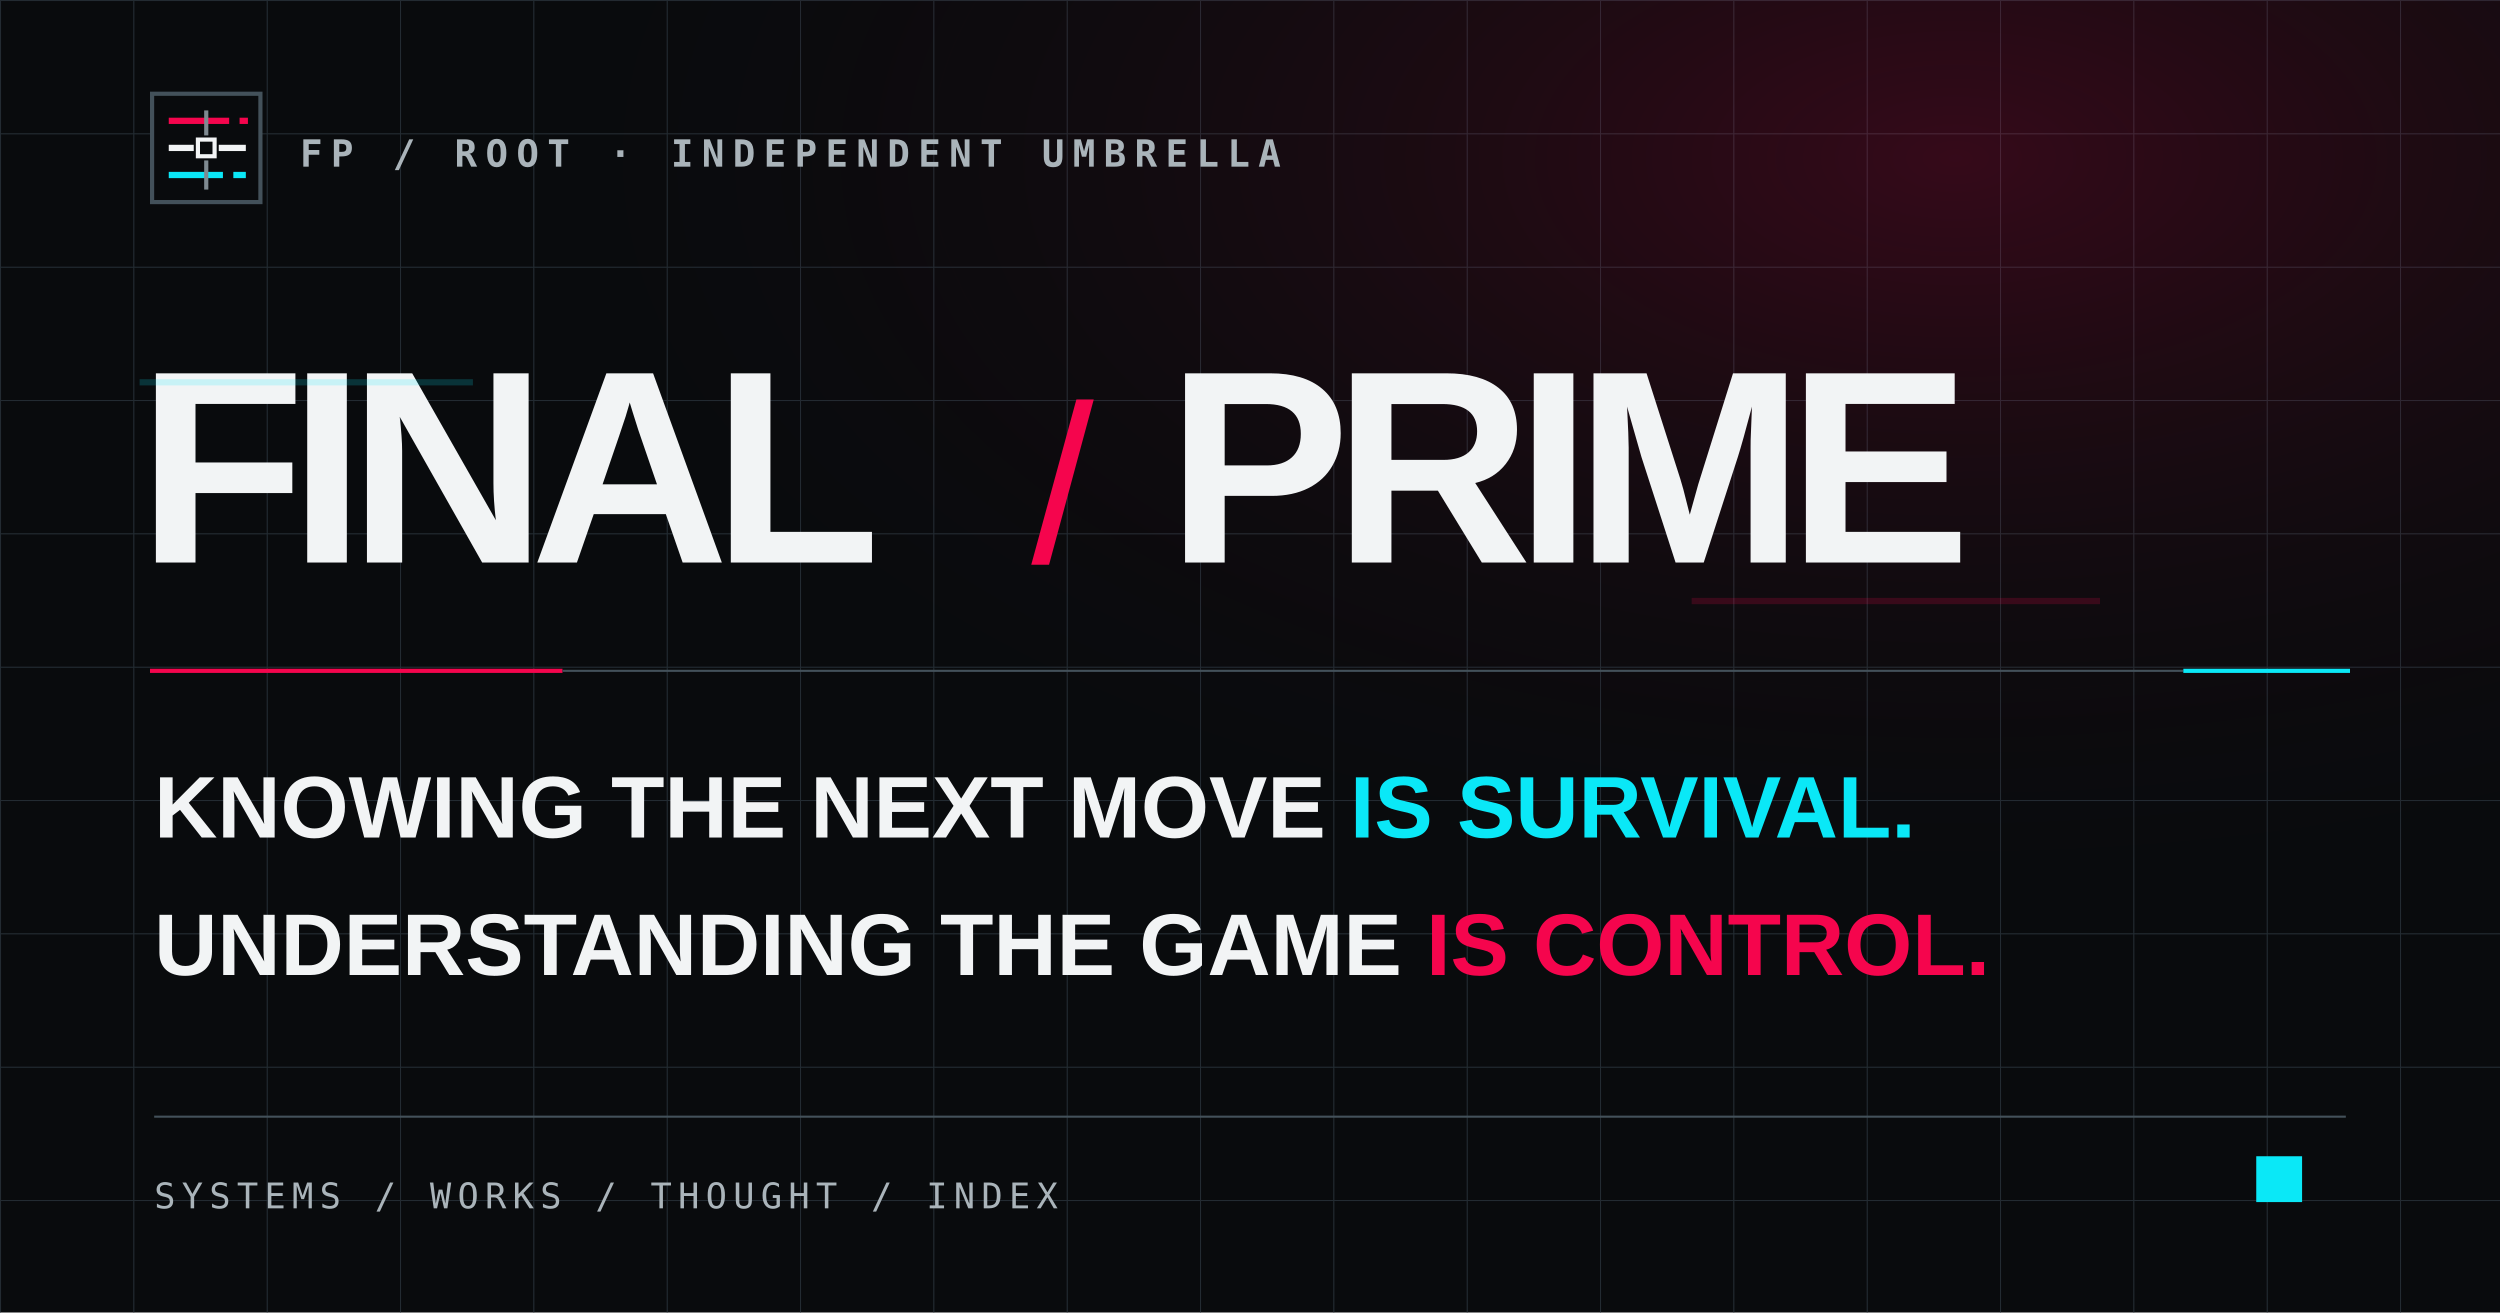
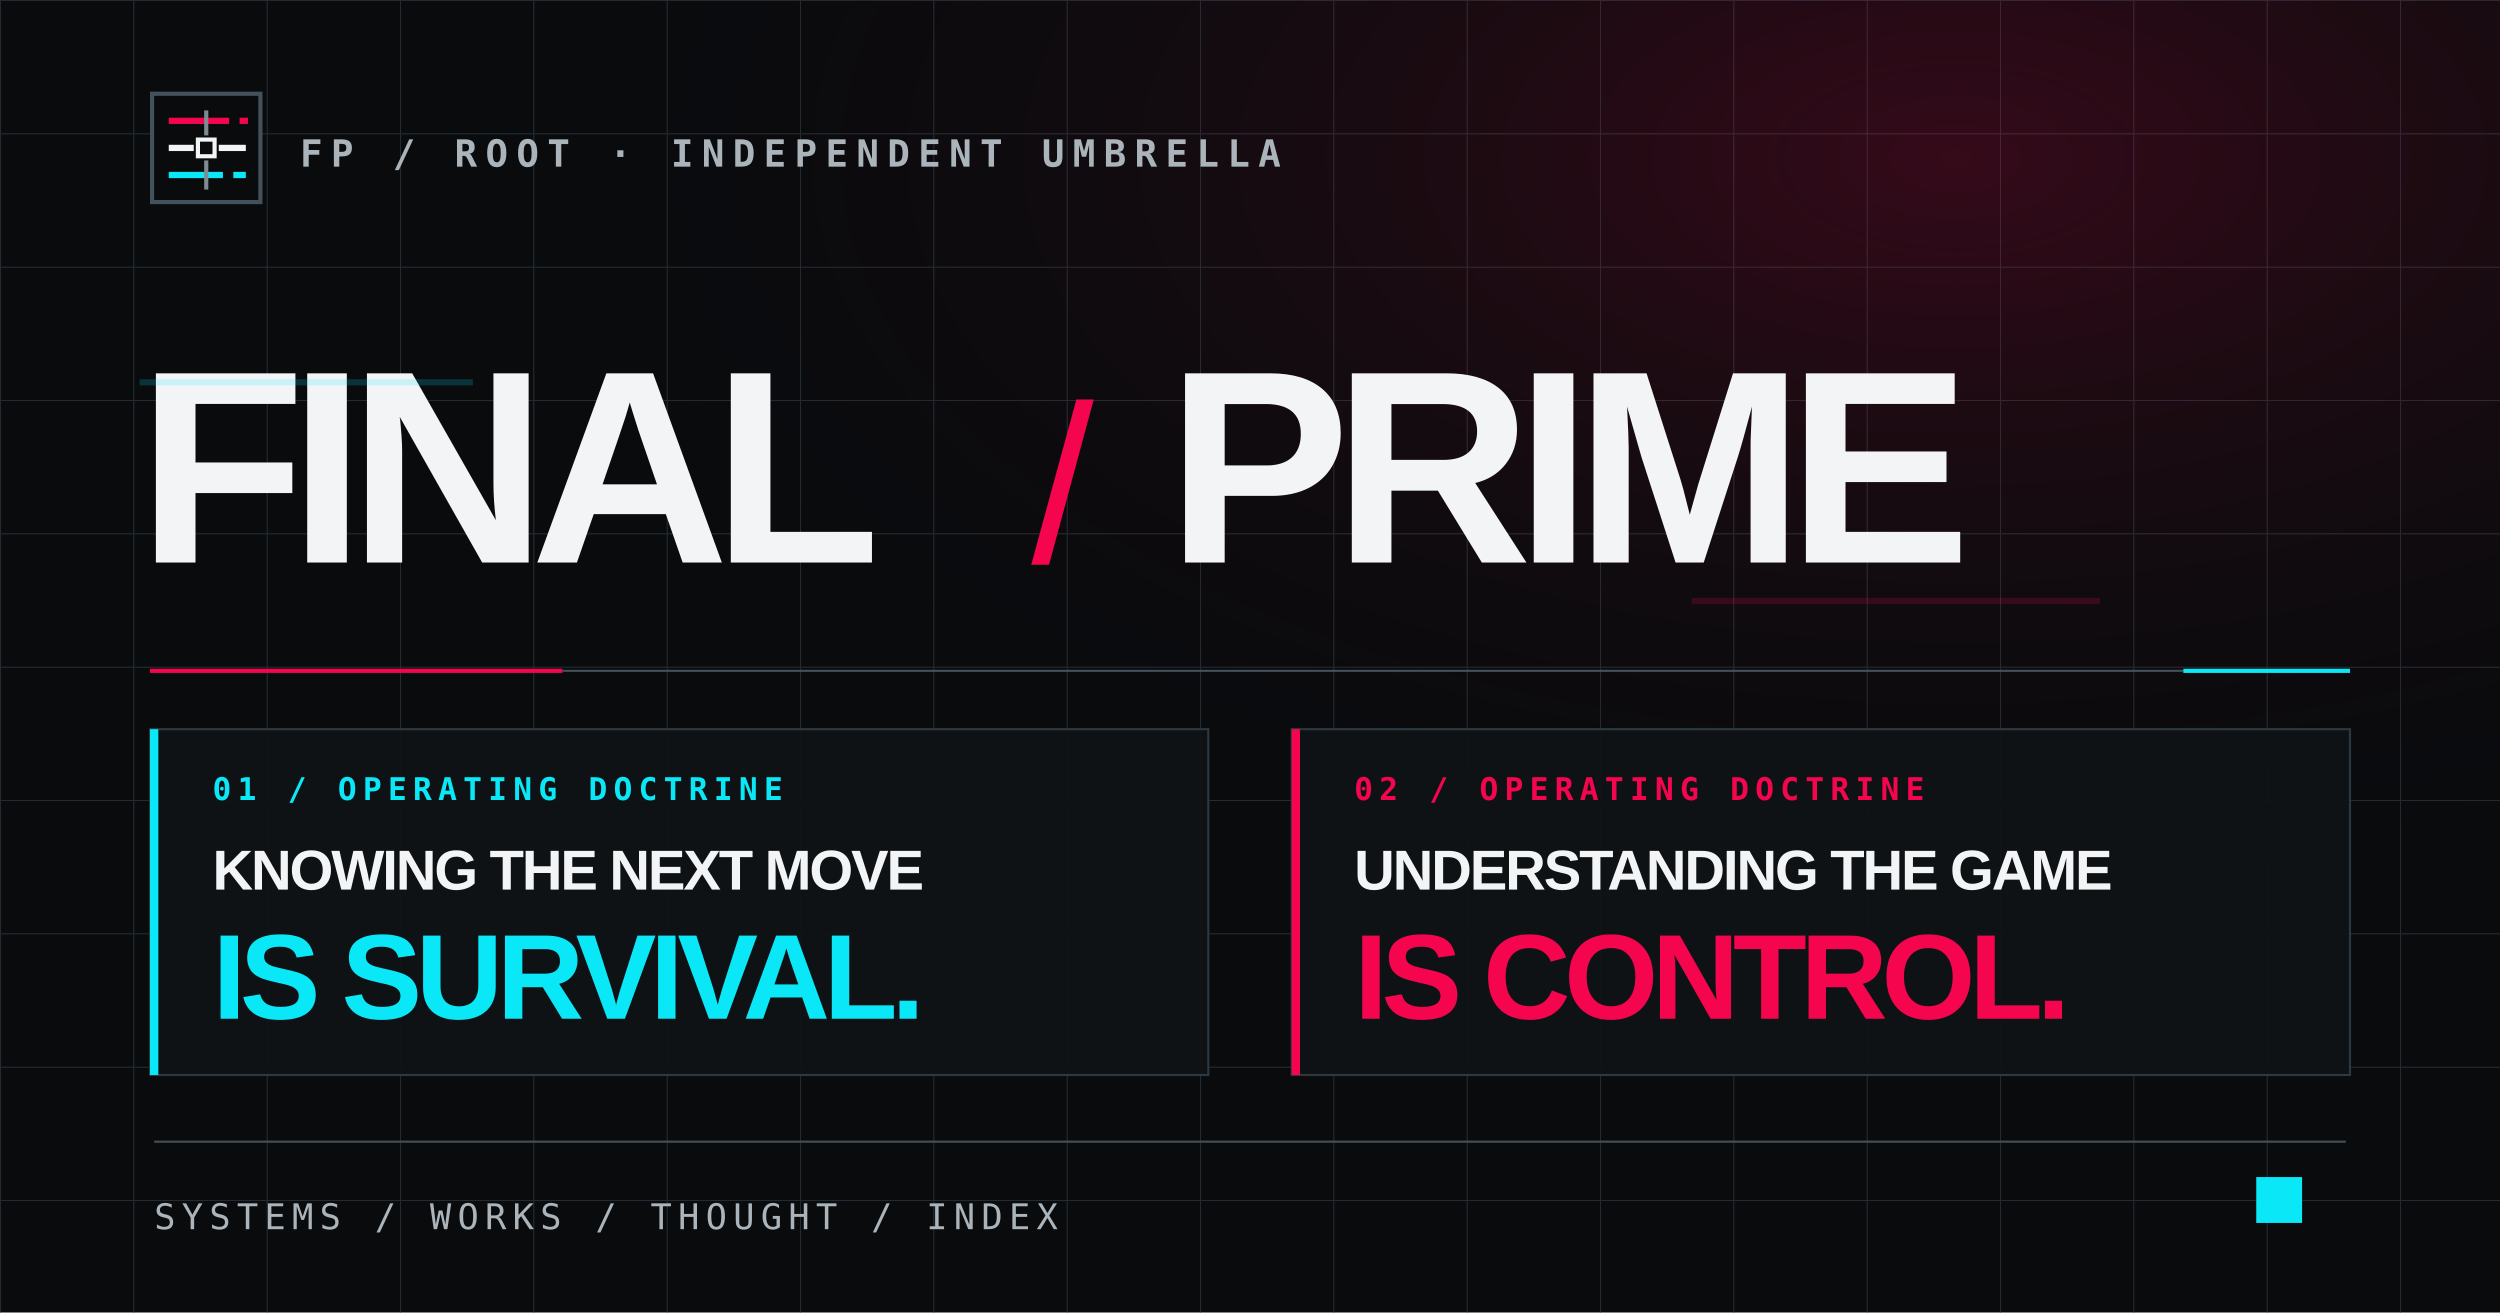
<svg xmlns="http://www.w3.org/2000/svg" width="1200" height="630" viewBox="0 0 1200 630">
  <defs>
    <pattern id="grid" width="64" height="64" patternUnits="userSpaceOnUse">
      <path d="M64 0H0V64" fill="none" stroke="#2d3941" stroke-width="1" />
    </pattern>
    <radialGradient id="glow" cx="78%" cy="12%" r="58%">
      <stop offset="0" stop-color="#f5054d" stop-opacity=".19" />
      <stop offset="1" stop-color="#090b0d" stop-opacity="0" />
    </radialGradient>
  </defs>
  <rect width="1200" height="630" fill="#090b0d" />
  <rect width="1200" height="630" fill="url(#grid)" opacity=".70" />
  <rect width="1200" height="630" fill="url(#glow)" />
  <g transform="translate(72 44)">
    <rect x="1" y="1" width="52" height="52" fill="#090b0d" stroke="#43515a" stroke-width="2" />
    <path d="M9 14H38M43 14H47" fill="none" stroke="#f5054d" stroke-width="3" />
    <path d="M9 27H21M33 27H46" fill="none" stroke="#f2f4f5" stroke-width="3" />
    <path d="M9 40H35M40 40H46" fill="none" stroke="#0ae8f7" stroke-width="3" />
    <path d="M27 9V21M27 33V47" fill="none" stroke="#7f8a91" stroke-width="2" />
    <rect x="23" y="23" width="8" height="8" fill="#090b0d" stroke="#f2f4f5" stroke-width="2" />
  </g>
  <text x="144" y="80" fill="#aab4ba" font-family="monospace" font-size="18" font-weight="700" letter-spacing="4">FP / ROOT · INDEPENDENT UMBRELLA</text>
  <text x="66" y="270" fill="#f2f4f5" font-family="Arial, sans-serif" font-size="132" font-weight="800" letter-spacing="-8">FINAL</text>
  <text x="495" y="270" fill="#f5054d" font-family="Arial, sans-serif" font-size="108" font-weight="300">/</text>
  <text x="560" y="270" fill="#f2f4f5" font-family="Arial, sans-serif" font-size="132" font-weight="800" letter-spacing="-8">PRIME</text>
  <rect x="67" y="182" width="160" height="3" fill="#0ae8f7" opacity=".18" />
  <rect x="812" y="287" width="196" height="3" fill="#f5054d" opacity=".18" />
  <line x1="72" y1="322" x2="270" y2="322" stroke="#f5054d" stroke-width="2" />
  <line x1="270" y1="322" x2="1048" y2="322" stroke="#43515a" />
  <line x1="1048" y1="322" x2="1128" y2="322" stroke="#0ae8f7" stroke-width="2" />
-   <text x="74" y="402" fill="#f2f4f5" font-family="Arial, sans-serif" font-size="42" font-weight="700">KNOWING THE NEXT MOVE <tspan fill="#0ae8f7">IS SURVIVAL.</tspan>
-   </text>
-   <text x="74" y="468" fill="#f2f4f5" font-family="Arial, sans-serif" font-size="42" font-weight="700">UNDERSTANDING THE GAME <tspan fill="#f5054d">IS CONTROL.</tspan>
-   </text>
-   <line x1="74" y1="536" x2="1126" y2="536" stroke="#43515a" />
-   <text x="74" y="580" fill="#aab4ba" font-family="monospace" font-size="17" letter-spacing="3">SYSTEMS / WORKS / THOUGHT / INDEX</text>
-   <rect x="1083" y="555" width="22" height="22" fill="#0ae8f7" />
+   <g>
+     <rect x="72" y="350" width="508" height="166" fill="#0f1316" fill-opacity=".94" stroke="#2d3941" />
+     <rect x="72" y="350" width="4" height="166" fill="#0ae8f7" />
+     <text x="102" y="384" fill="#0ae8f7" font-family="monospace" font-size="15" font-weight="700" letter-spacing="3">01 / OPERATING DOCTRINE</text>
+     <text x="102" y="427" fill="#f2f4f5" font-family="Arial, sans-serif" font-size="27" font-weight="700" letter-spacing="-1">KNOWING THE NEXT MOVE</text>
+     <text x="102" y="489" fill="#0ae8f7" font-family="Arial, sans-serif" font-size="58" font-weight="800" letter-spacing="-3">IS SURVIVAL.</text>
+   </g>
+   <g>
+     <rect x="620" y="350" width="508" height="166" fill="#0f1316" fill-opacity=".94" stroke="#2d3941" />
+     <rect x="620" y="350" width="4" height="166" fill="#f5054d" />
+     <text x="650" y="384" fill="#f5054d" font-family="monospace" font-size="15" font-weight="700" letter-spacing="3">02 / OPERATING DOCTRINE</text>
+     <text x="650" y="427" fill="#f2f4f5" font-family="Arial, sans-serif" font-size="27" font-weight="700" letter-spacing="-1">UNDERSTANDING THE GAME</text>
+     <text x="650" y="489" fill="#f5054d" font-family="Arial, sans-serif" font-size="58" font-weight="800" letter-spacing="-3">IS CONTROL.</text>
+   </g>
+   <line x1="74" y1="548" x2="1126" y2="548" stroke="#43515a" />
+   <text x="74" y="590" fill="#aab4ba" font-family="monospace" font-size="17" letter-spacing="3">SYSTEMS / WORKS / THOUGHT / INDEX</text>
+   <rect x="1083" y="565" width="22" height="22" fill="#0ae8f7" />
</svg>
